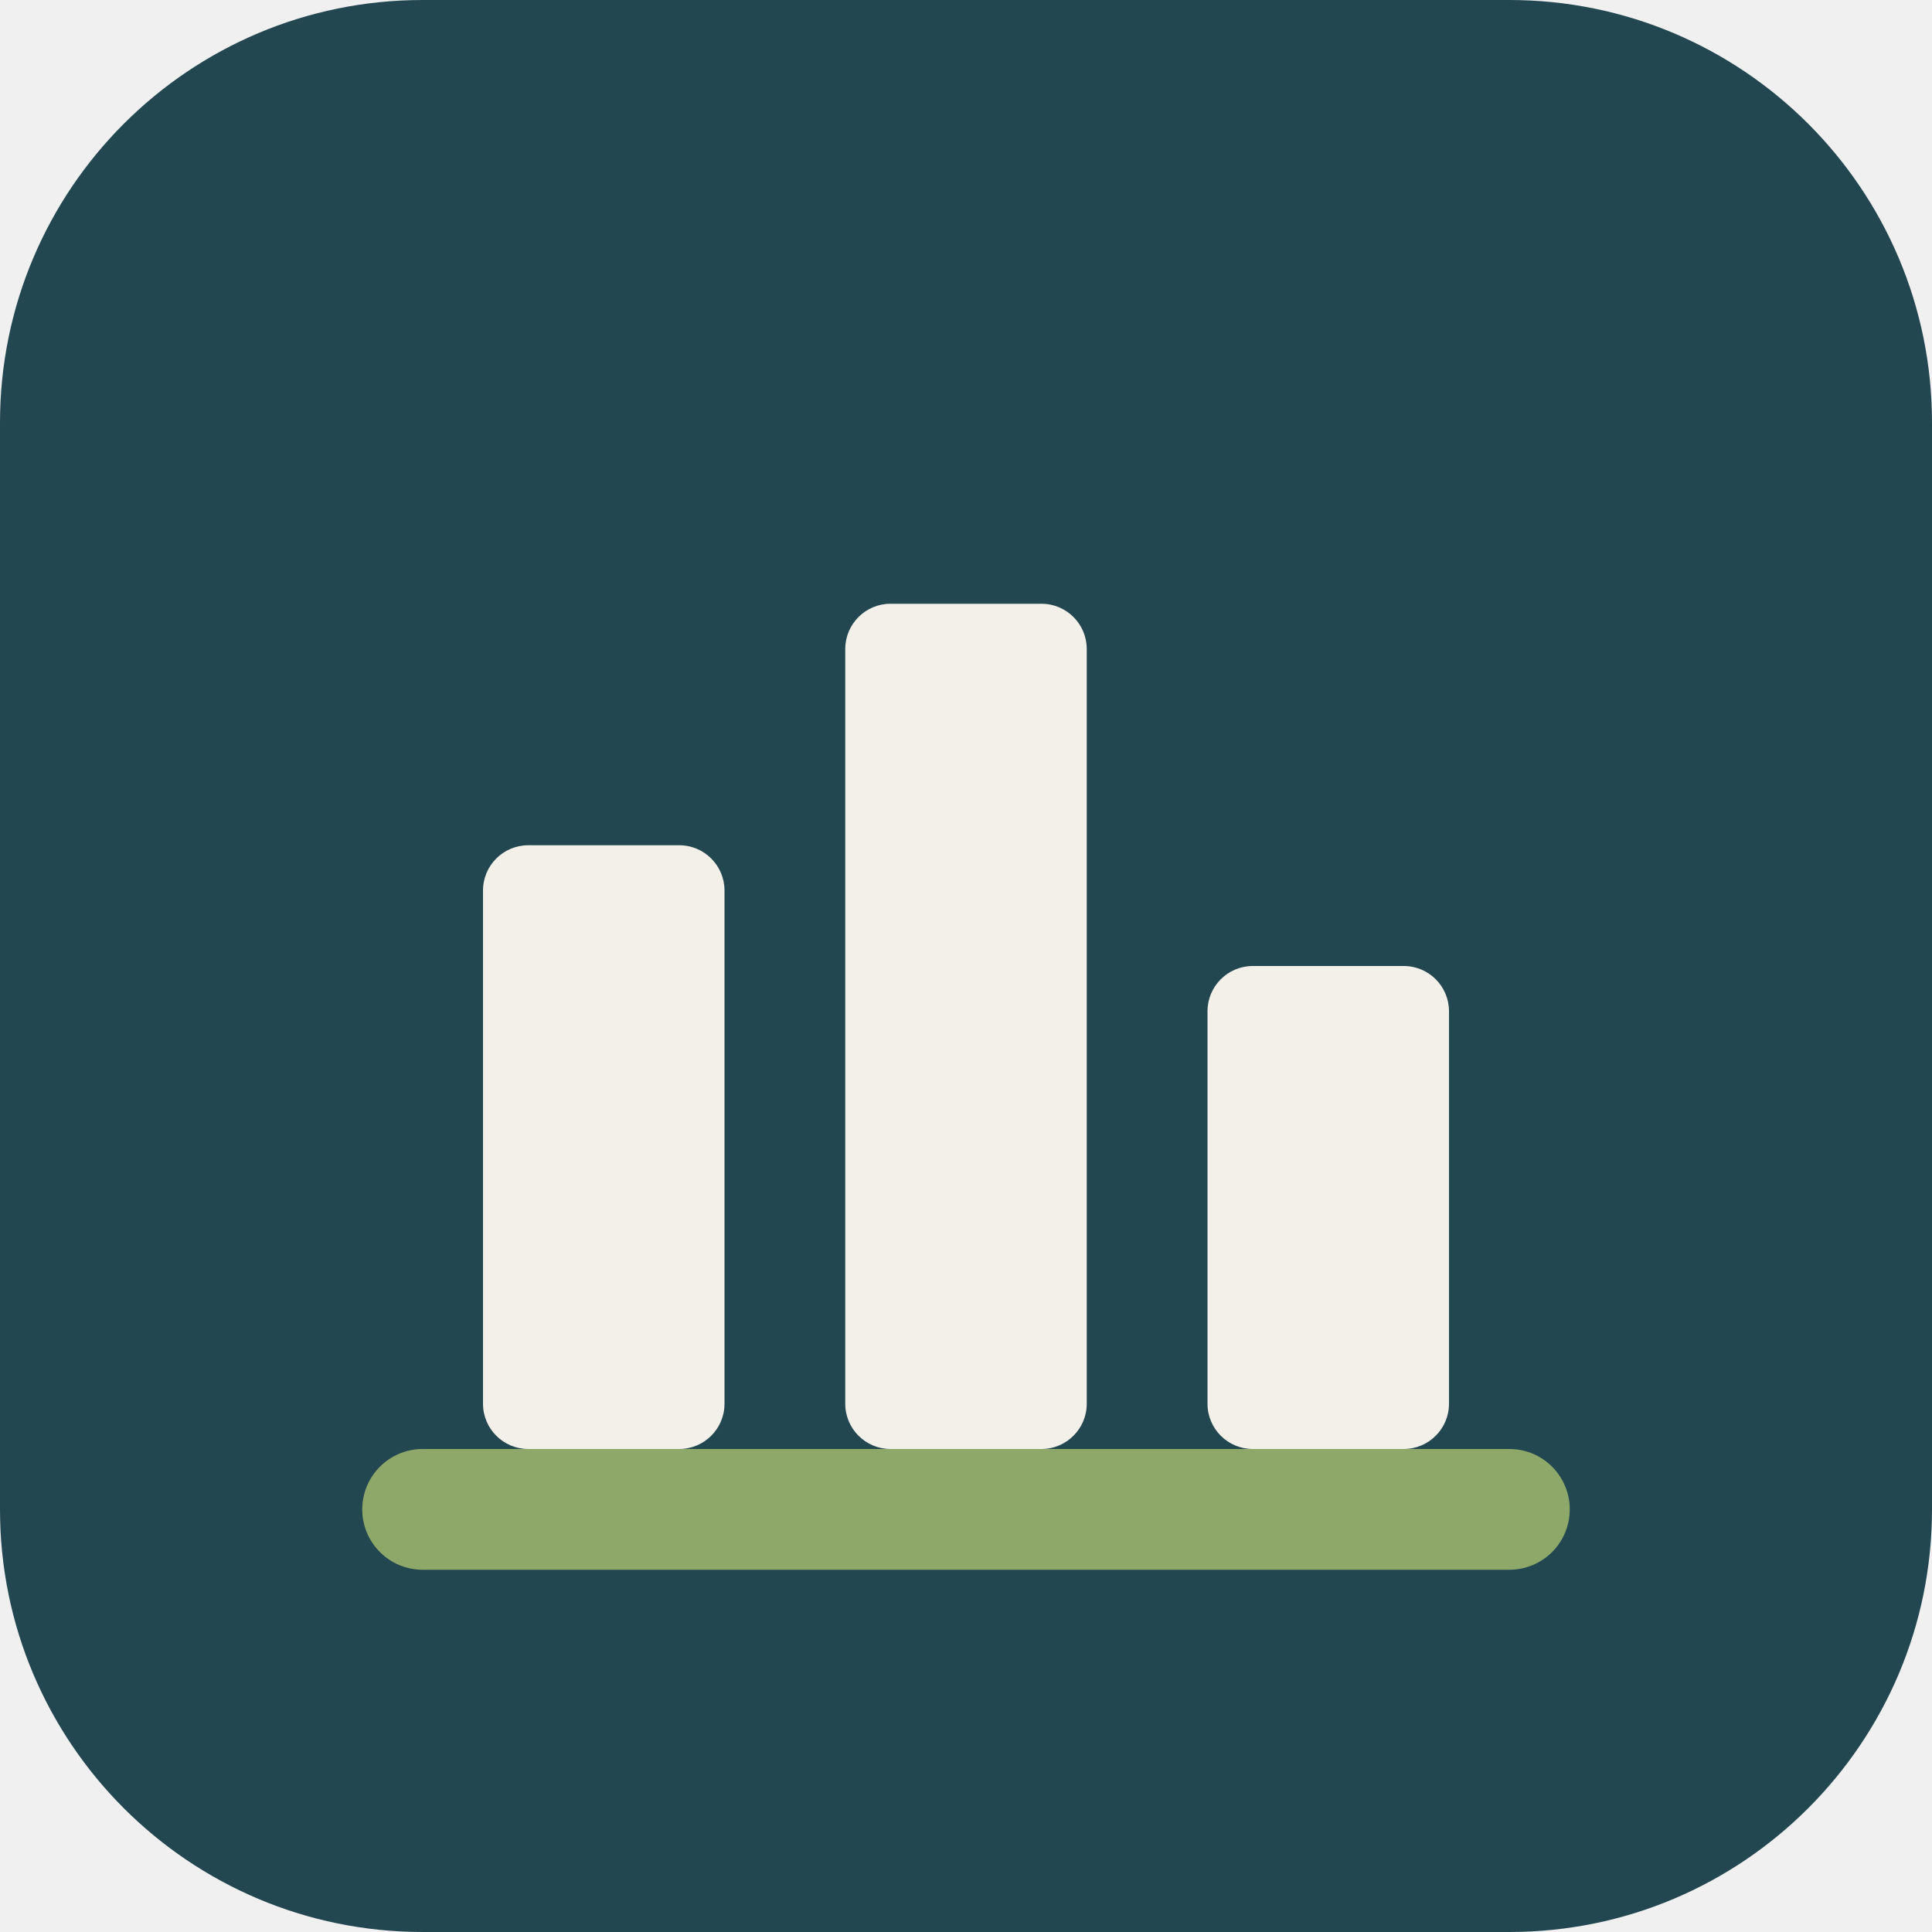
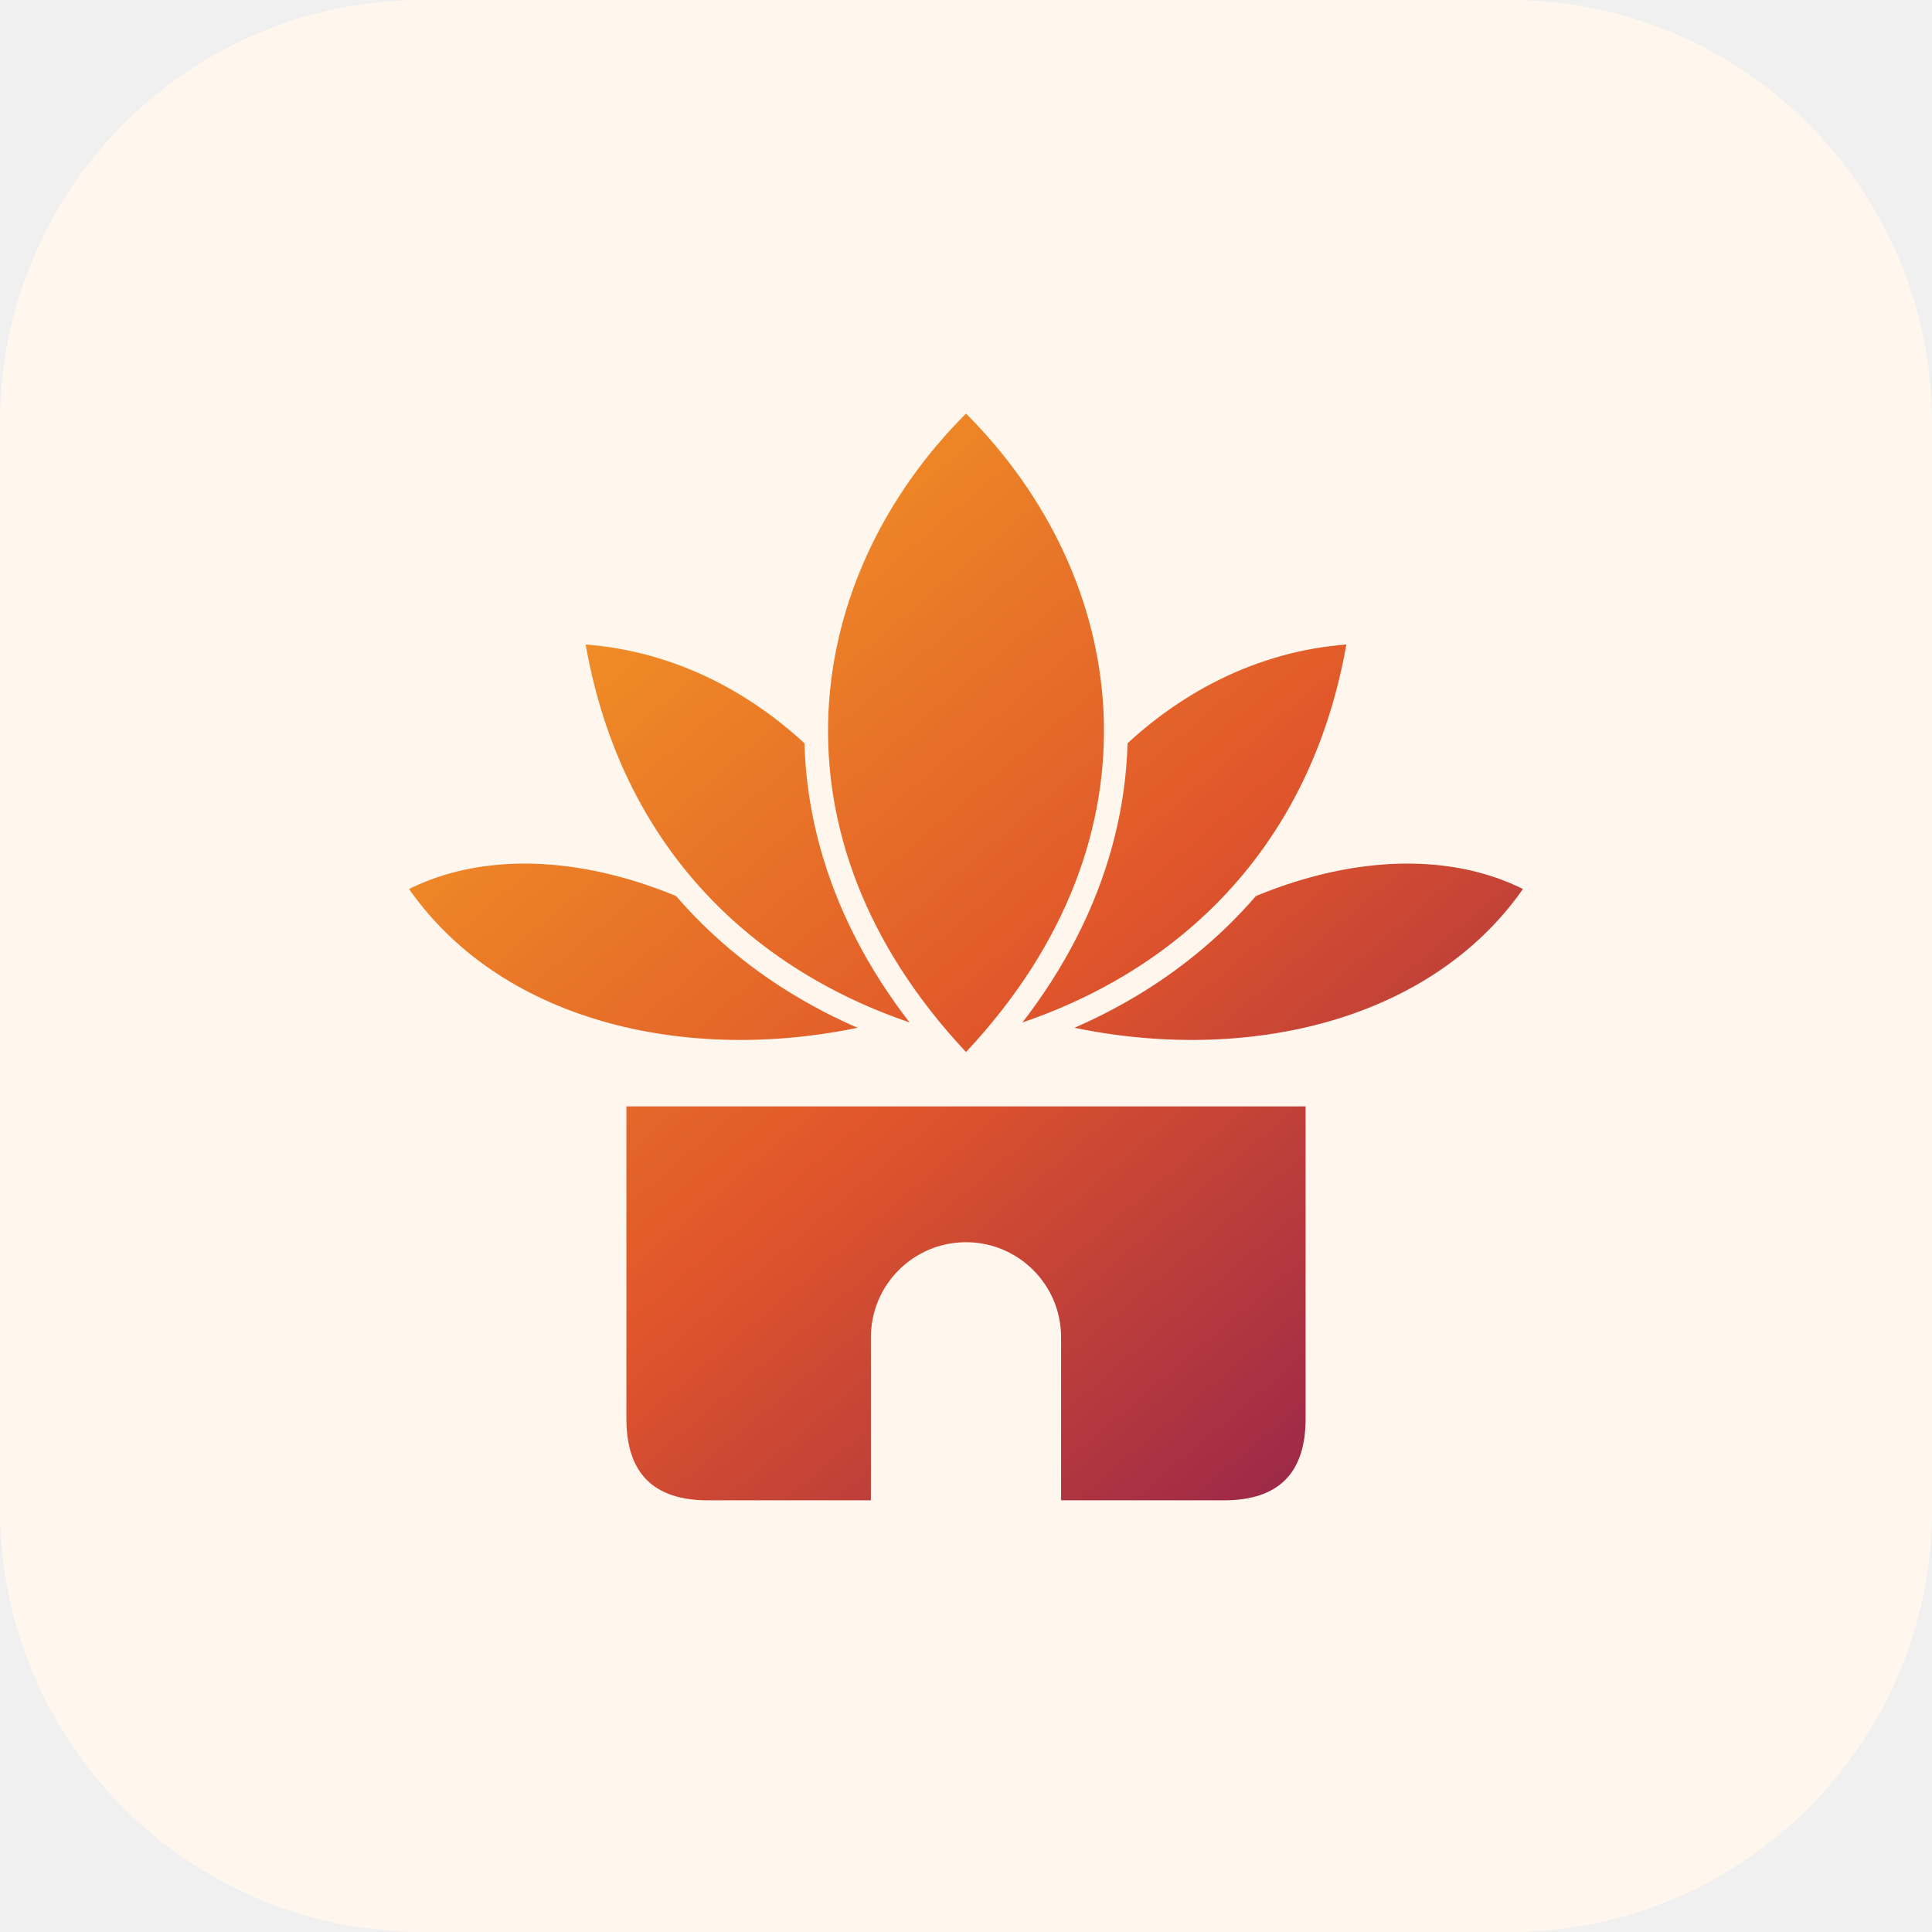
- <svg xmlns="http://www.w3.org/2000/svg" viewBox="0 0 64 64">
-   <rect width="64" height="64" rx="14" fill="#234750" />
-   <rect x="16" y="28" width="8" height="20" rx="1.5" fill="#f2f0e9" />
-   <rect x="28" y="20" width="8" height="28" rx="1.5" fill="#f2f0e9" />
-   <rect x="40" y="32" width="8" height="16" rx="1.5" fill="#f2f0e9" />
-   <rect x="12" y="48" width="40" height="4" rx="2" fill="#8ea86a" />
+ <svg xmlns="http://www.w3.org/2000/svg" viewBox="0 0 512 512" width="512" height="512" role="img" aria-label="My Griha – Find Your Nest, Live Your Best">
+   <defs>
+     <linearGradient id="gm" gradientUnits="userSpaceOnUse" x1="30" y1="20" x2="170" y2="185">
+       <stop offset="0" stop-color="#F6A623" />
+       <stop offset=".55" stop-color="#E0552B" />
+       <stop offset="1" stop-color="#8E1F4F" />
+     </linearGradient>
+   </defs>
+   <rect width="512" height="512" rx="112" fill="#FFF7EE" />
+   <g transform="translate(76,70) scale(1.8)">
+     <mask id="lm7" maskUnits="userSpaceOnUse" x="0" y="0" width="200" height="200">
+       <rect width="200" height="200" fill="black" />
+       <path d="M18 92 C34 84 60 88 86 112 C60 118 32 112 18 92Z" fill="black" stroke="black" stroke-width="7" stroke-linejoin="round" />
+       <path d="M18 92 C34 84 60 88 86 112 C60 118 32 112 18 92Z" fill="white" />
+       <path d="M182 92 C166 84 140 88 114 112 C140 118 168 112 182 92Z" fill="black" stroke="black" stroke-width="7" stroke-linejoin="round" />
+       <path d="M182 92 C166 84 140 88 114 112 C140 118 168 112 182 92Z" fill="white" />
+       <path d="M44 56 C70 58 92 80 100 114 C74 108 50 90 44 56Z" fill="black" stroke="black" stroke-width="7" stroke-linejoin="round" />
+       <path d="M44 56 C70 58 92 80 100 114 C74 108 50 90 44 56Z" fill="white" />
+       <path d="M156 56 C130 58 108 80 100 114 C126 108 150 90 156 56Z" fill="black" stroke="black" stroke-width="7" stroke-linejoin="round" />
+       <path d="M156 56 C130 58 108 80 100 114 C126 108 150 90 156 56Z" fill="white" />
+       <path d="M100 22 C124 46 130 84 100 116 C70 84 76 46 100 22Z" fill="black" stroke="black" stroke-width="7" stroke-linejoin="round" />
+       <path d="M100 22 C124 46 130 84 100 116 C70 84 76 46 100 22Z" fill="white" />
+     </mask>
+     <rect x="10" y="15" width="180" height="110" fill="url(#gm)" mask="url(#lm7)" />
+     <path fill="url(#gm)" fill-rule="evenodd" d="M50 124 H150 V170 Q150 182 138 182 H62 Q50 182 50 170Z M86 182 V158 A14 14 0 0 1 114 158 V182Z" />
+   </g>
</svg>
